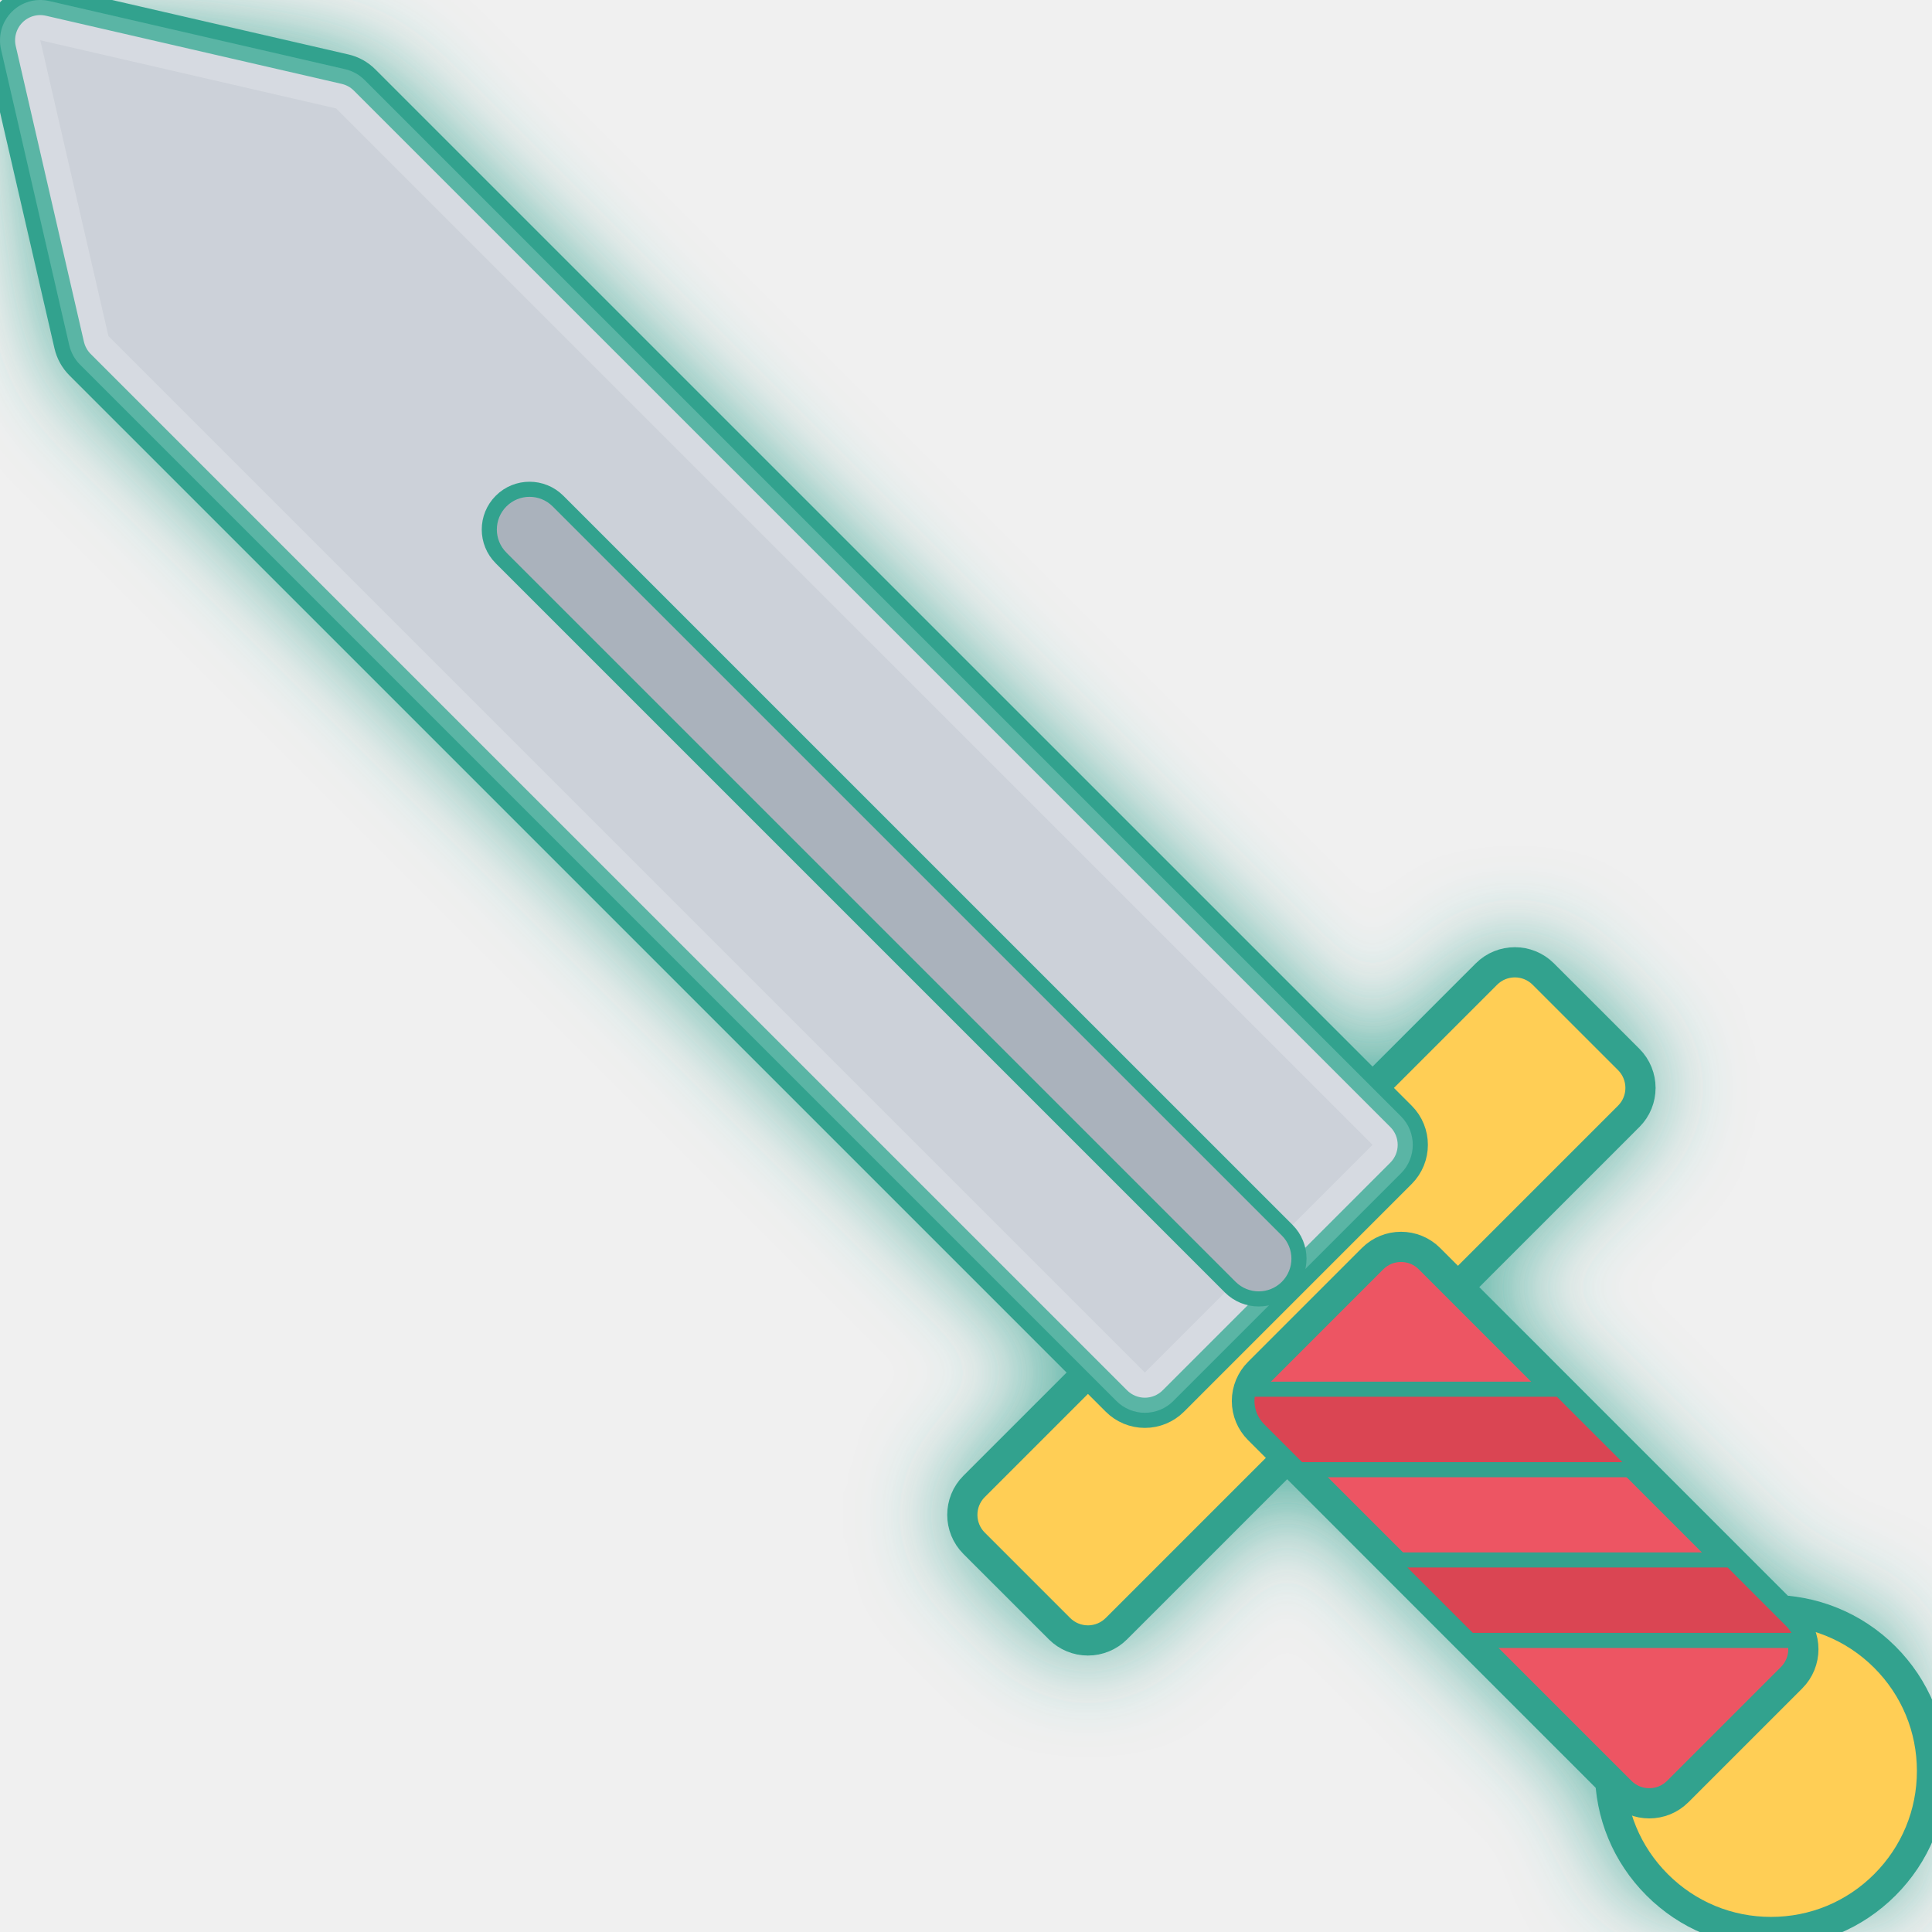
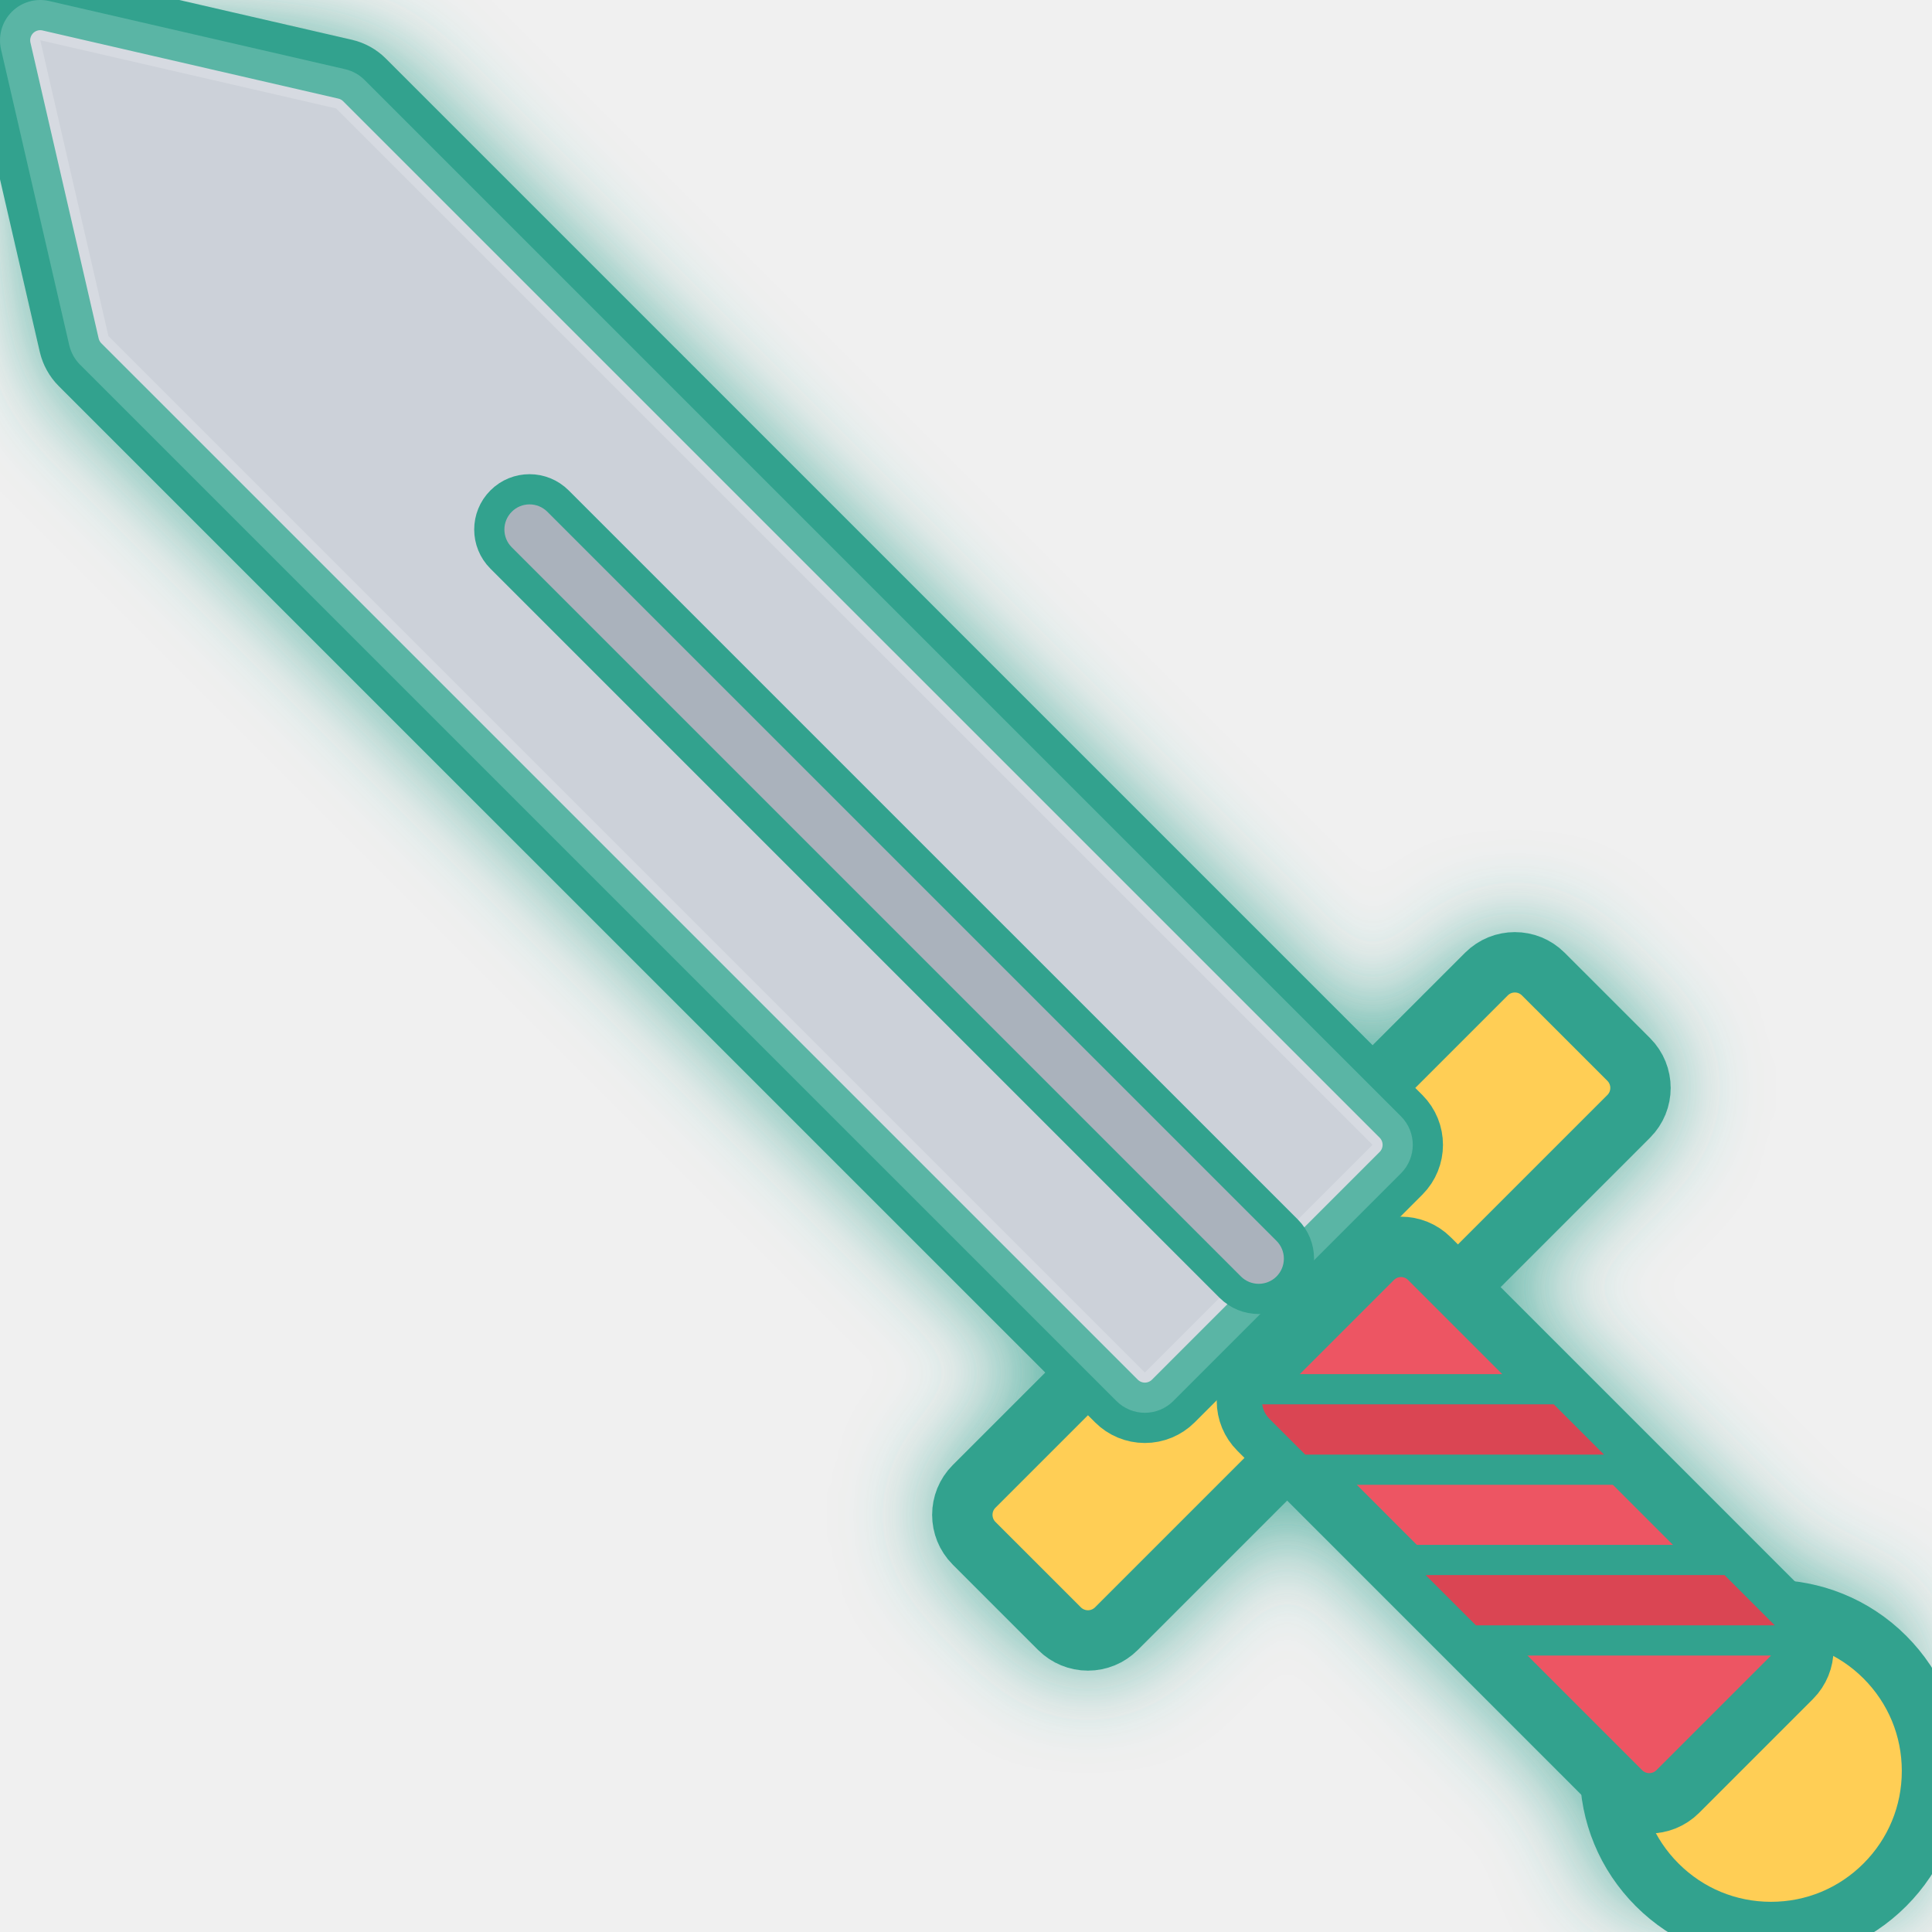
<svg xmlns="http://www.w3.org/2000/svg" width="52" height="52" viewBox="0 0 511.992 511.992">
  <defs>
    <filter id="teal-shadow" x="-30%" y="-30%" width="160%" height="160%">
      <feDropShadow dx="0" dy="0" stdDeviation="12" flood-color="#31a28e" flood-opacity="0.8" />
    </filter>
  </defs>
  <g transform="translate(511.992, 0) scale(-1, 1)" filter="url(#teal-shadow)">
-     <ellipse cx="42.664" cy="469.316" rx="10.664" ry="10.671" fill="#F6BB42" stroke="#31a28e" stroke-width="8" />
-     <path d="M85.327,469.321c0-11.391-4.438-22.108-12.492-30.171c-16.64-16.641-43.702-16.641-60.342,0 c-8.055,8.062-12.492,18.78-12.492,30.171c0,11.39,4.438,22.108,12.492,30.171l0,0l0,0c8.062,8.062,18.773,12.5,30.171,12.5 s22.109-4.438,30.171-12.5C80.89,491.43,85.327,480.711,85.327,469.321z" fill="#FFCE54" stroke="#31a28e" stroke-width="8" />
-     <path d="M253.848,393.9L118.084,258.138c-4.164-4.164-10.914-4.164-15.078,0l-22.632,22.624 c-4.164,4.172-4.164,10.922,0,15.078l135.763,135.764c2,2,4.711,3.125,7.539,3.125c2.836,0,5.547-1.125,7.547-3.125l22.625-22.625 C258.011,404.822,258.011,398.057,253.848,393.9z" fill="#FFCE54" stroke="#31a28e" stroke-width="8" />
-     <path d="M181.552,371.275c0-2.828-1.125-5.546-3.125-7.546l-30.171-30.172 c-4.164-4.171-10.922-4.171-15.086,0l-95.959,95.968c-4.164,4.156-4.164,10.906,0,15.078l30.171,30.171 c4.164,4.155,10.921,4.155,15.085,0l95.959-95.968C180.427,376.807,181.552,374.103,181.552,371.275z" fill="#ED5564" stroke="#31a28e" stroke-width="8" />
-     <path d="M77.249,389.478h90.506l10.672-10.672c2-2,3.125-4.703,3.125-7.531c0-1.078-0.164-2.125-0.469-3.125 H98.584L77.249,389.478z" fill="#DA4453" stroke="#31a28e" stroke-width="4" />
-     <path d="M143.842,413.4H53.328l-16.117,16.125c-1.484,1.484-2.43,3.297-2.859,5.203h88.155L143.842,413.4z" fill="#DA4453" stroke="#31a28e" stroke-width="4" />
-     <path d="M490.804,96.617c1.406-1.414,2.391-3.203,2.844-5.148l18.078-78.405 c0.812-3.586-0.266-7.336-2.859-9.938s-6.359-3.68-9.938-2.852l-78.404,18.062c-1.953,0.453-3.734,1.438-5.141,2.852L140.717,295.84 c-4.164,4.172-4.164,10.922,0,15.094l60.335,60.342c2,2,4.719,3.125,7.546,3.125c2.828,0,5.539-1.125,7.539-3.125L490.804,96.617z" fill="#CCD1D9" stroke="#31a28e" stroke-width="8" />
+     <ellipse cx="42.664" cy="469.316" rx="10.664" ry="10.671" fill="#F6BB42" stroke="#31a28e" stroke-width="16" />
+     <path d="M85.327,469.321c0-11.391-4.438-22.108-12.492-30.171c-16.64-16.641-43.702-16.641-60.342,0 c-8.055,8.062-12.492,18.78-12.492,30.171c0,11.39,4.438,22.108,12.492,30.171l0,0l0,0c8.062,8.062,18.773,12.5,30.171,12.5 s22.109-4.438,30.171-12.5C80.89,491.43,85.327,480.711,85.327,469.321z" fill="#FFCE54" stroke="#31a28e" stroke-width="16" />
+     <path d="M253.848,393.9L118.084,258.138c-4.164-4.164-10.914-4.164-15.078,0l-22.632,22.624 c-4.164,4.172-4.164,10.922,0,15.078l135.763,135.764c2,2,4.711,3.125,7.539,3.125c2.836,0,5.547-1.125,7.547-3.125l22.625-22.625 C258.011,404.822,258.011,398.057,253.848,393.9z" fill="#FFCE54" stroke="#31a28e" stroke-width="16" />
+     <path d="M181.552,371.275c0-2.828-1.125-5.546-3.125-7.546l-30.171-30.172 c-4.164-4.171-10.922-4.171-15.086,0l-95.959,95.968c-4.164,4.156-4.164,10.906,0,15.078l30.171,30.171 c4.164,4.155,10.921,4.155,15.085,0l95.959-95.968C180.427,376.807,181.552,374.103,181.552,371.275z" fill="#ED5564" stroke="#31a28e" stroke-width="16" />
+     <path d="M77.249,389.478h90.506l10.672-10.672c2-2,3.125-4.703,3.125-7.531c0-1.078-0.164-2.125-0.469-3.125 H98.584L77.249,389.478z" fill="#DA4453" stroke="#31a28e" stroke-width="8" />
+     <path d="M143.842,413.4H53.328l-16.117,16.125c-1.484,1.484-2.43,3.297-2.859,5.203h88.155L143.842,413.4z" fill="#DA4453" stroke="#31a28e" stroke-width="8" />
+     <path d="M490.804,96.617c1.406-1.414,2.391-3.203,2.844-5.148l18.078-78.405 c0.812-3.586-0.266-7.336-2.859-9.938s-6.359-3.68-9.938-2.852l-78.404,18.062c-1.953,0.453-3.734,1.438-5.141,2.852L140.717,295.84 c-4.164,4.172-4.164,10.922,0,15.094l60.335,60.342c2,2,4.719,3.125,7.546,3.125c2.828,0,5.539-1.125,7.539-3.125L490.804,96.617z" fill="#CCD1D9" stroke="#31a28e" stroke-width="16" />
    <path d="M508.866,3.126c-2.594-2.602-6.359-3.68-9.938-2.852 l-78.404,18.062c-1.953,0.453-3.734,1.438-5.141,2.852L140.717,295.84c-4.164,4.172-4.164,10.922,0,15.094l60.335,60.342 c2,2,4.719,3.125,7.546,3.125c2.828,0,5.539-1.125,7.539-3.125L490.804,96.617c1.406-1.414,2.391-3.203,2.844-5.148l18.078-78.405 C512.538,9.477,511.46,5.727,508.866,3.126z M501.319,10.665L483.257,89.07L208.598,363.729l-60.342-60.343L422.915,28.735 L501.319,10.665L501.319,10.665L501.319,10.665z" fill="#FFFFFF" opacity="0.2" stroke="none" />
-     <path d="M170.88,341.104c-4.164-4.172-4.164-10.921,0-15.093l193.238-193.224 c4.172-4.164,10.922-4.164,15.078,0c4.172,4.164,4.172,10.922,0,15.086l-193.23,193.23 C181.802,345.261,175.052,345.261,170.88,341.104z" fill="#AAB2BC" stroke="#31a28e" stroke-width="4" />
+     <path d="M170.88,341.104c-4.164-4.172-4.164-10.921,0-15.093l193.238-193.224 c4.172-4.164,10.922-4.164,15.078,0c4.172,4.164,4.172,10.922,0,15.086l-193.23,193.23 C181.802,345.261,175.052,345.261,170.88,341.104z" fill="#AAB2BC" stroke="#31a28e" stroke-width="8" />
  </g>
</svg>
